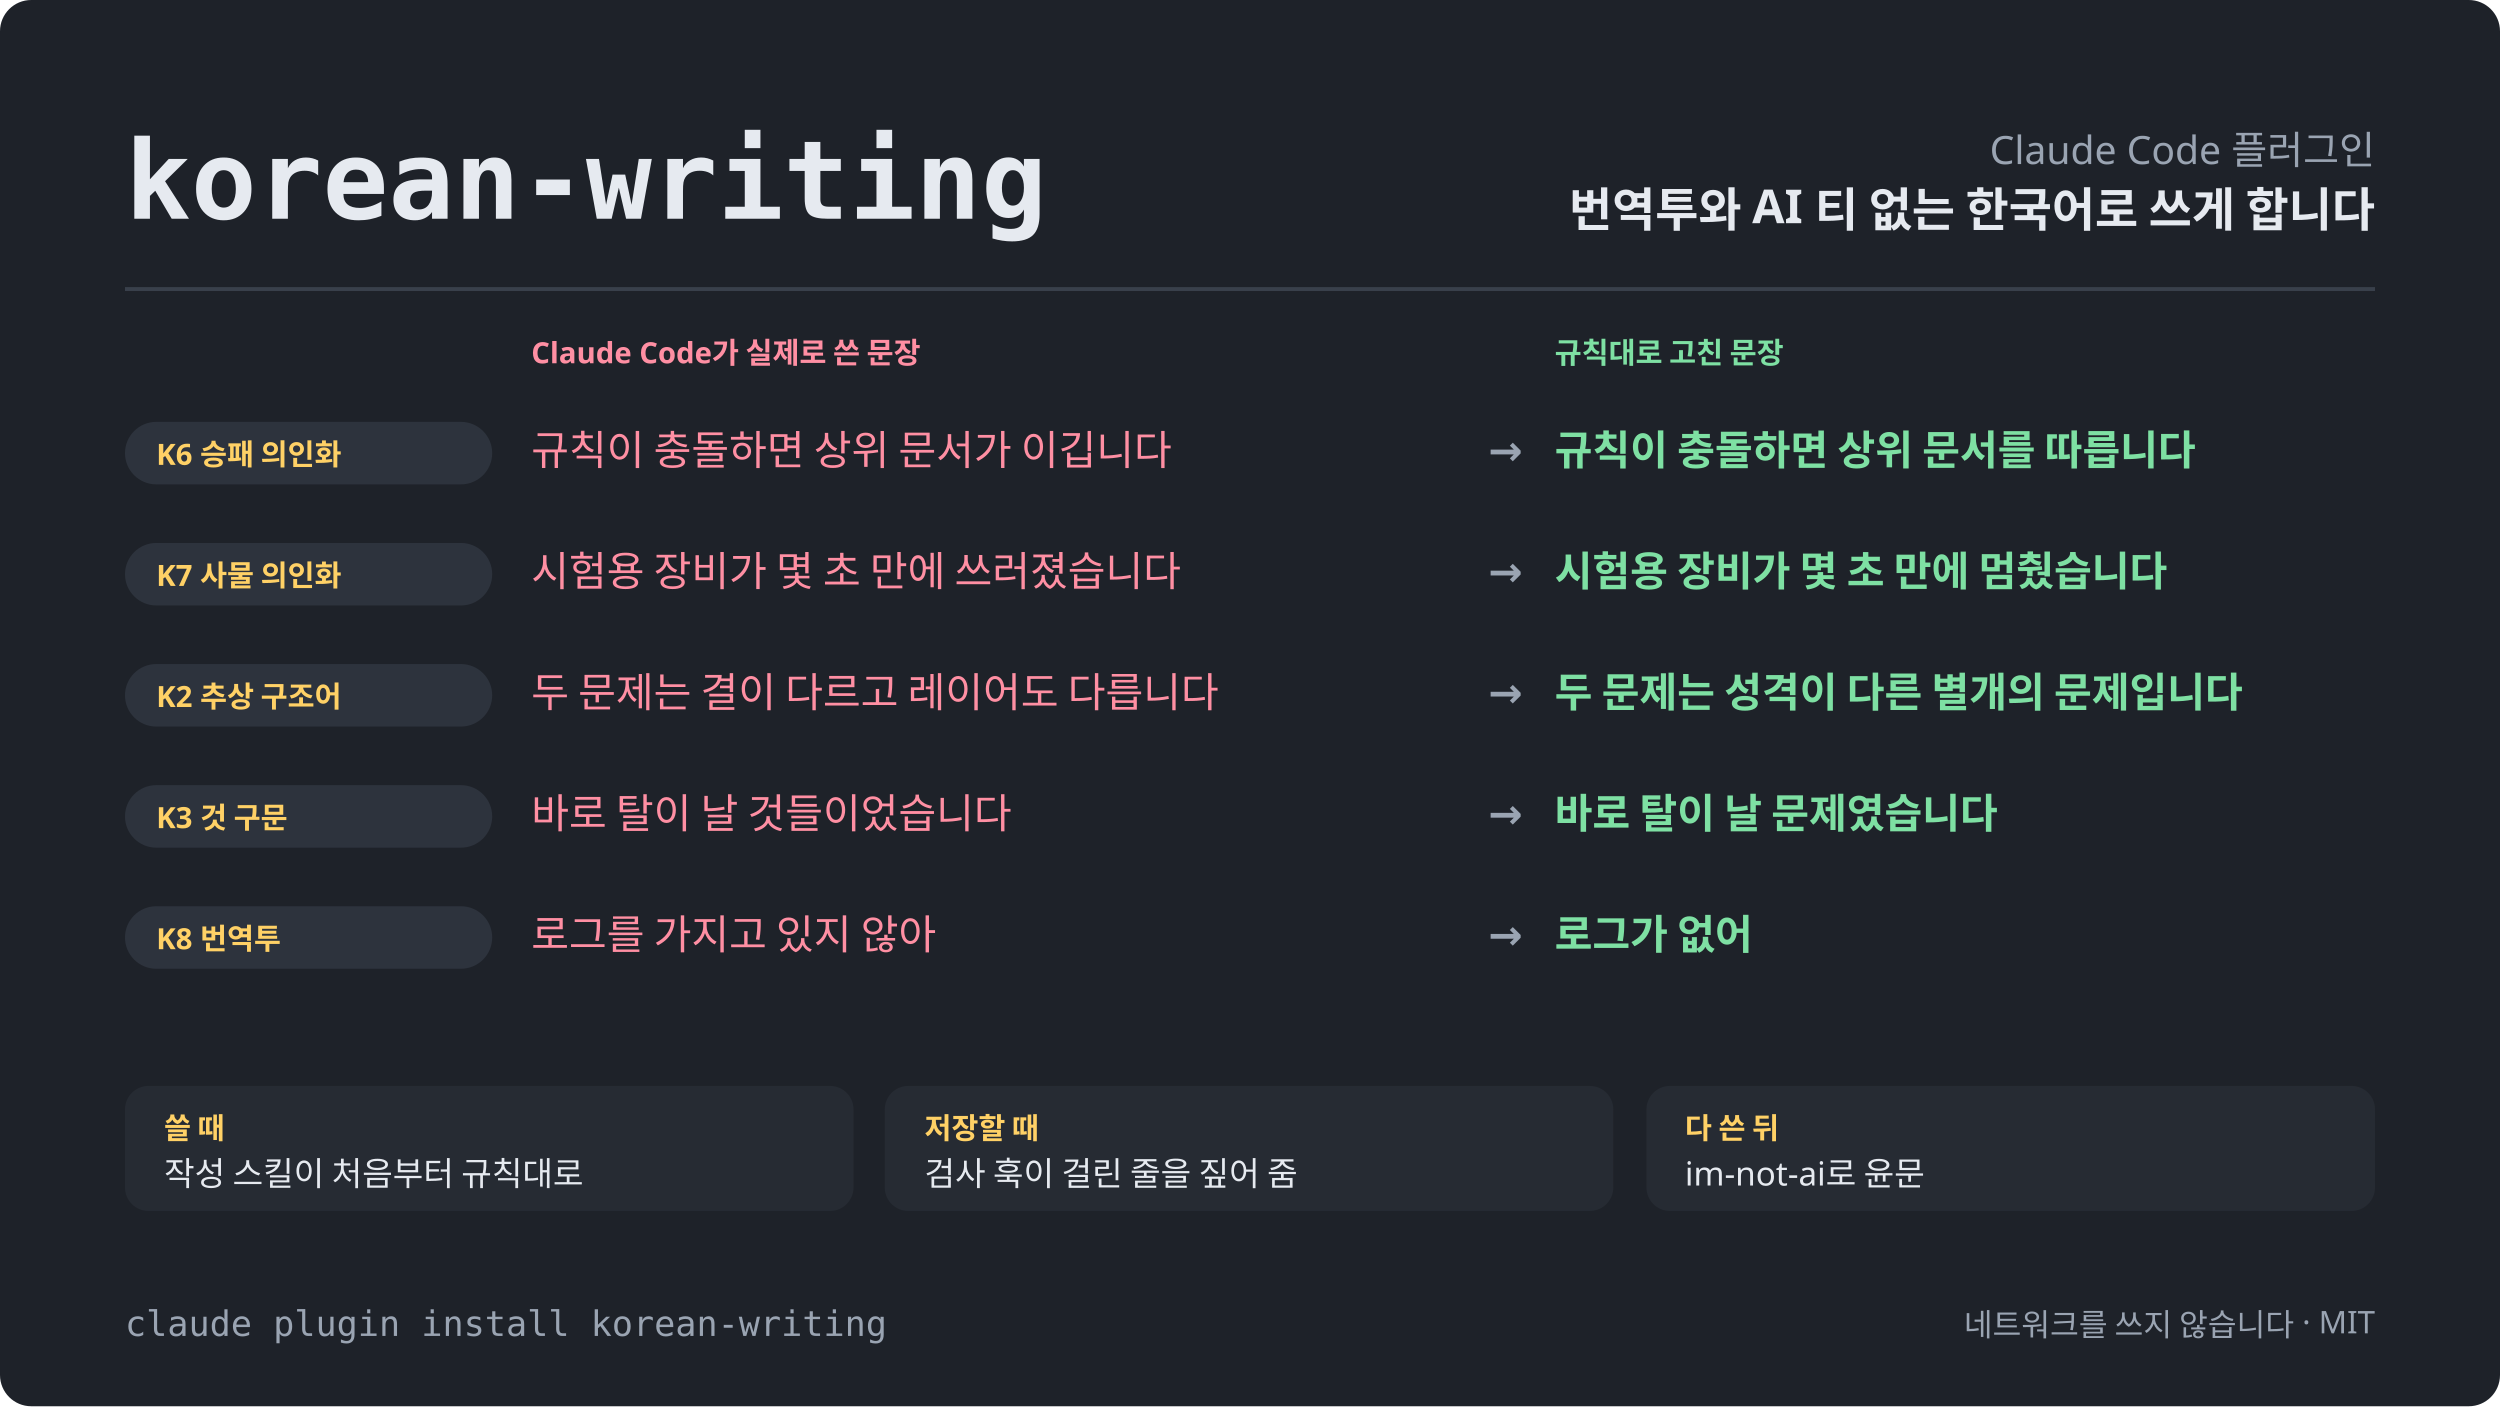
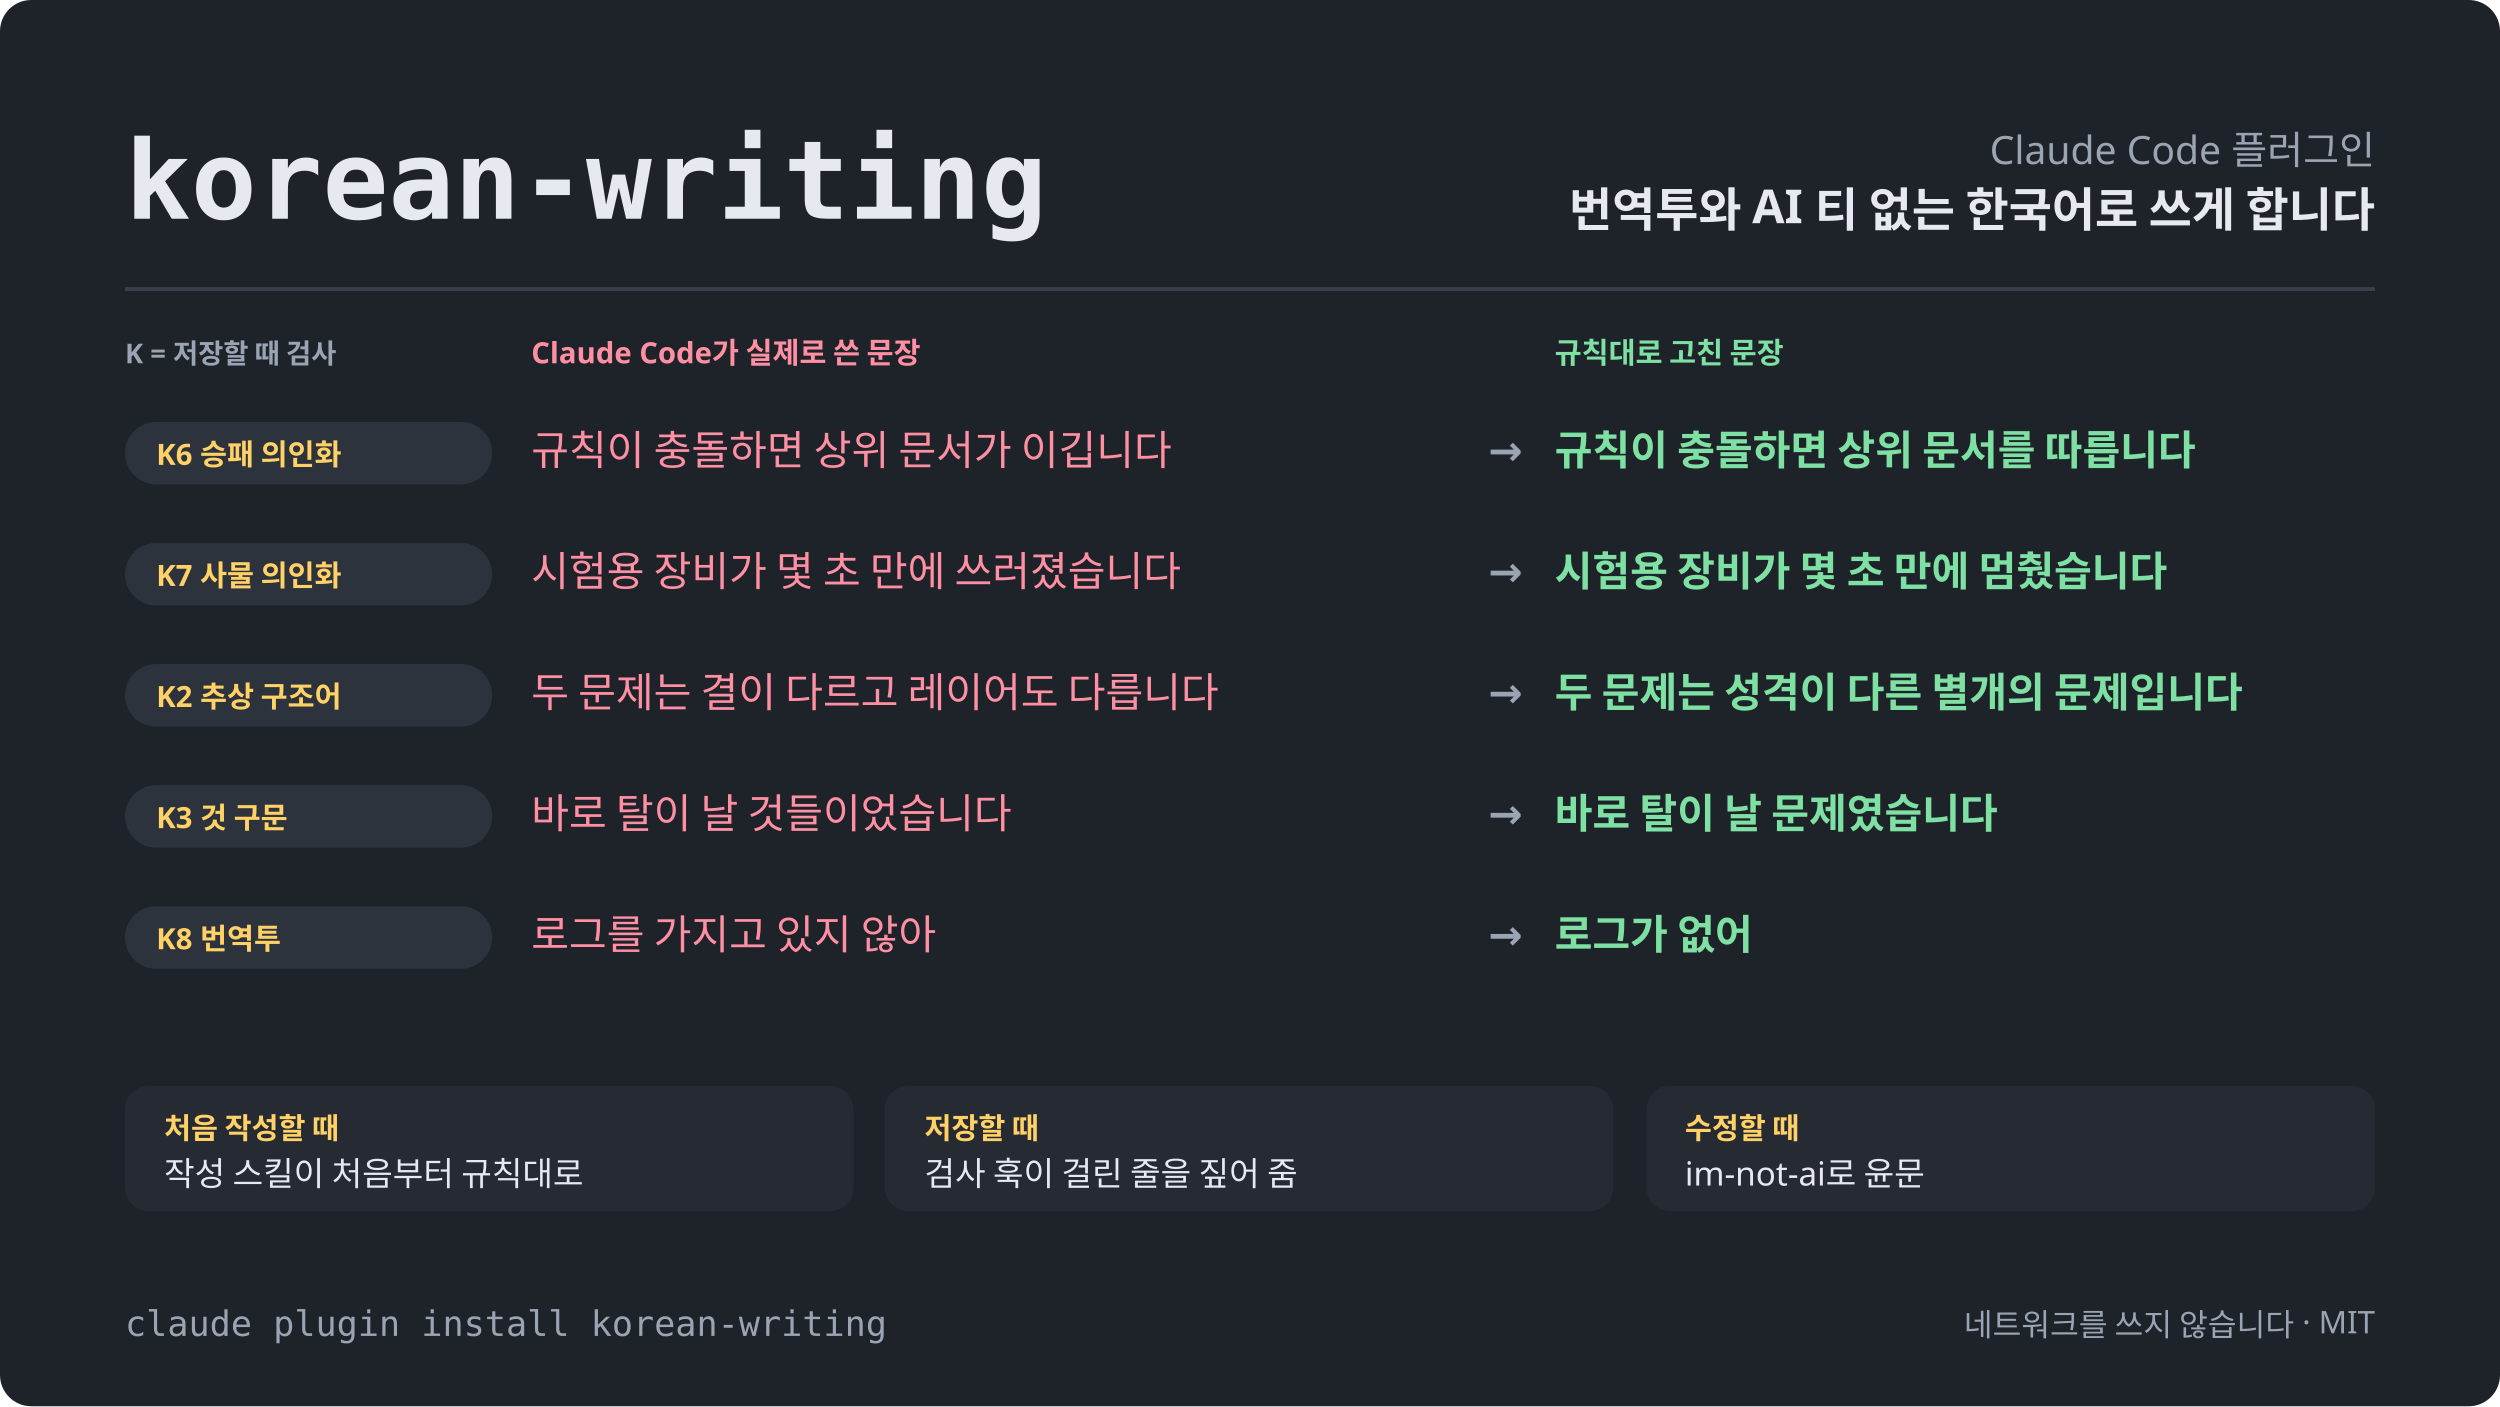
<svg xmlns="http://www.w3.org/2000/svg" width="1280" height="720" viewBox="0 0 1280 720">
  <rect width="1280" height="720" rx="16" fill="#1e2229" />
  <text x="64" y="112" font-family="'SF Mono', Menlo, Consolas, monospace" font-size="56" font-weight="700" fill="#e6eaf0" text-anchor="start">korean-writing</text>
  <text x="1216" y="84" font-family="'Apple SD Gothic Neo', 'Noto Sans KR', 'Malgun Gothic', sans-serif" font-size="20" font-weight="400" fill="#9aa4b2" text-anchor="end">Claude Code 플러그인</text>
  <text x="1216" y="116" font-family="'Apple SD Gothic Neo', 'Noto Sans KR', 'Malgun Gothic', sans-serif" font-size="24" font-weight="700" fill="#e6eaf0" text-anchor="end">번역투와 AI 티 없는 한국어로 쓰게 합니다</text>
  <line x1="64" y1="148" x2="1216" y2="148" stroke="#39404b" stroke-width="2" />
+   <text x="64" y="186" font-family="'Apple SD Gothic Neo', 'Noto Sans KR', 'Malgun Gothic', sans-serif" font-size="14" font-weight="700" fill="#9aa4b2" text-anchor="start">K = 저장할 때 검사</text>
  <text x="272" y="186" font-family="'Apple SD Gothic Neo', 'Noto Sans KR', 'Malgun Gothic', sans-serif" font-size="15" font-weight="700" fill="#ff8fa3" text-anchor="start">Claude Code가 실제로 쓴 문장</text>
  <text x="796" y="186" font-family="'Apple SD Gothic Neo', 'Noto Sans KR', 'Malgun Gothic', sans-serif" font-size="15" font-weight="700" fill="#7ee0a3" text-anchor="start">규칙대로 고친 문장</text>
  <rect x="64" y="216" width="188" height="32" rx="16" fill="#2d333d" />
  <text x="80" y="238" font-family="'Apple SD Gothic Neo', 'Noto Sans KR', 'Malgun Gothic', sans-serif" font-size="15" font-weight="700" fill="#ffd166" text-anchor="start">K6 승패 의인화</text>
  <text x="272" y="238" font-family="'Apple SD Gothic Neo', 'Noto Sans KR', 'Malgun Gothic', sans-serif" font-size="21" font-weight="400" fill="#ff8fa3" text-anchor="start">규칙이 충돌하면 상위 문서가 이깁니다</text>
  <text x="762" y="238" font-family="'Apple SD Gothic Neo', 'Noto Sans KR', 'Malgun Gothic', sans-serif" font-size="21" font-weight="700" fill="#9aa4b2" text-anchor="start">→</text>
  <text x="796" y="238" font-family="'Apple SD Gothic Neo', 'Noto Sans KR', 'Malgun Gothic', sans-serif" font-size="21" font-weight="700" fill="#7ee0a3" text-anchor="start">규칙이 충돌하면 상위 문서를 따릅니다</text>
  <rect x="64" y="278" width="188" height="32" rx="16" fill="#2d333d" />
  <text x="80" y="300" font-family="'Apple SD Gothic Neo', 'Noto Sans KR', 'Malgun Gothic', sans-serif" font-size="15" font-weight="700" fill="#ffd166" text-anchor="start">K7 사물 의인화</text>
  <text x="272" y="300" font-family="'Apple SD Gothic Neo', 'Noto Sans KR', 'Malgun Gothic', sans-serif" font-size="21" font-weight="400" fill="#ff8fa3" text-anchor="start">시험용 장비가 몇 초 만에 쓰러졌습니다</text>
  <text x="762" y="300" font-family="'Apple SD Gothic Neo', 'Noto Sans KR', 'Malgun Gothic', sans-serif" font-size="21" font-weight="700" fill="#9aa4b2" text-anchor="start">→</text>
  <text x="796" y="300" font-family="'Apple SD Gothic Neo', 'Noto Sans KR', 'Malgun Gothic', sans-serif" font-size="21" font-weight="700" fill="#7ee0a3" text-anchor="start">시험용 장비가 몇 초 만에 멈췄습니다</text>
  <rect x="64" y="340" width="188" height="32" rx="16" fill="#2d333d" />
  <text x="80" y="362" font-family="'Apple SD Gothic Neo', 'Noto Sans KR', 'Malgun Gothic', sans-serif" font-size="15" font-weight="700" fill="#ffd166" text-anchor="start">K2 추상 구조어</text>
  <text x="272" y="362" font-family="'Apple SD Gothic Neo', 'Noto Sans KR', 'Malgun Gothic', sans-serif" font-size="21" font-weight="400" fill="#ff8fa3" text-anchor="start">두 문제는 결이 다르고 레이어도 다릅니다</text>
  <text x="762" y="362" font-family="'Apple SD Gothic Neo', 'Noto Sans KR', 'Malgun Gothic', sans-serif" font-size="21" font-weight="700" fill="#9aa4b2" text-anchor="start">→</text>
  <text x="796" y="362" font-family="'Apple SD Gothic Neo', 'Noto Sans KR', 'Malgun Gothic', sans-serif" font-size="21" font-weight="700" fill="#7ee0a3" text-anchor="start">두 문제는 성격이 다른 별개의 문제입니다</text>
  <rect x="64" y="402" width="188" height="32" rx="16" fill="#2d333d" />
  <text x="80" y="424" font-family="'Apple SD Gothic Neo', 'Noto Sans KR', 'Malgun Gothic', sans-serif" font-size="15" font-weight="700" fill="#ffd166" text-anchor="start">K3 것 구문</text>
  <text x="272" y="424" font-family="'Apple SD Gothic Neo', 'Noto Sans KR', 'Malgun Gothic', sans-serif" font-size="21" font-weight="400" fill="#ff8fa3" text-anchor="start">바로 탈이 날 것들이었습니다</text>
  <text x="762" y="424" font-family="'Apple SD Gothic Neo', 'Noto Sans KR', 'Malgun Gothic', sans-serif" font-size="21" font-weight="700" fill="#9aa4b2" text-anchor="start">→</text>
  <text x="796" y="424" font-family="'Apple SD Gothic Neo', 'Noto Sans KR', 'Malgun Gothic', sans-serif" font-size="21" font-weight="700" fill="#7ee0a3" text-anchor="start">바로 탈이 날 문제였습니다</text>
  <rect x="64" y="464" width="188" height="32" rx="16" fill="#2d333d" />
  <text x="80" y="486" font-family="'Apple SD Gothic Neo', 'Noto Sans KR', 'Malgun Gothic', sans-serif" font-size="15" font-weight="700" fill="#ffd166" text-anchor="start">K8 번역투</text>
  <text x="272" y="486" font-family="'Apple SD Gothic Neo', 'Noto Sans KR', 'Malgun Gothic', sans-serif" font-size="21" font-weight="400" fill="#ff8fa3" text-anchor="start">로그를 가지고 있지 않아</text>
  <text x="762" y="486" font-family="'Apple SD Gothic Neo', 'Noto Sans KR', 'Malgun Gothic', sans-serif" font-size="21" font-weight="700" fill="#9aa4b2" text-anchor="start">→</text>
  <text x="796" y="486" font-family="'Apple SD Gothic Neo', 'Noto Sans KR', 'Malgun Gothic', sans-serif" font-size="21" font-weight="700" fill="#7ee0a3" text-anchor="start">로그가 없어</text>
  <rect x="64" y="556" width="373" height="64" rx="12" fill="#262b33" />
-   <text x="84.0" y="583" font-family="'Apple SD Gothic Neo', 'Noto Sans KR', 'Malgun Gothic', sans-serif" font-size="15" font-weight="700" fill="#ffd166" text-anchor="start">쓸 때</text>
+   <text x="84.0" y="583" font-family="'Apple SD Gothic Neo', 'Noto Sans KR', 'Malgun Gothic', sans-serif" font-size="15" font-weight="700" fill="#ffd166" text-anchor="start">처음 작성할 때</text>
  <text x="84.0" y="607" font-family="'Apple SD Gothic Neo', 'Noto Sans KR', 'Malgun Gothic', sans-serif" font-size="17" font-weight="400" fill="#e6eaf0" text-anchor="start">작성 스킬이 처음부터 규칙대로</text>
  <rect x="453" y="556" width="373" height="64" rx="12" fill="#262b33" />
  <text x="473.333" y="583" font-family="'Apple SD Gothic Neo', 'Noto Sans KR', 'Malgun Gothic', sans-serif" font-size="15" font-weight="700" fill="#ffd166" text-anchor="start">저장할 때</text>
  <text x="473.333" y="607" font-family="'Apple SD Gothic Neo', 'Noto Sans KR', 'Malgun Gothic', sans-serif" font-size="17" font-weight="400" fill="#e6eaf0" text-anchor="start">검사 훅이 걸린 줄을 짚어 줌</text>
  <rect x="843" y="556" width="373" height="64" rx="12" fill="#262b33" />
-   <text x="862.667" y="583" font-family="'Apple SD Gothic Neo', 'Noto Sans KR', 'Malgun Gothic', sans-serif" font-size="15" font-weight="700" fill="#ffd166" text-anchor="start">다 쓴 뒤</text>
+   <text x="862.667" y="583" font-family="'Apple SD Gothic Neo', 'Noto Sans KR', 'Malgun Gothic', sans-serif" font-size="15" font-weight="700" fill="#ffd166" text-anchor="start">수정할 때</text>
  <text x="862.667" y="607" font-family="'Apple SD Gothic Neo', 'Noto Sans KR', 'Malgun Gothic', sans-serif" font-size="17" font-weight="400" fill="#e6eaf0" text-anchor="start">im-not-ai로 윤문</text>
  <text x="64" y="684" font-family="'SF Mono', Menlo, Consolas, monospace" font-size="18" font-weight="400" fill="#9aa4b2" text-anchor="start">claude plugin install korean-writing</text>
  <text x="1216" y="684" font-family="'Apple SD Gothic Neo', 'Noto Sans KR', 'Malgun Gothic', sans-serif" font-size="16" font-weight="400" fill="#9aa4b2" text-anchor="end">네트워크를 쓰지 않습니다 · MIT</text>
</svg>
